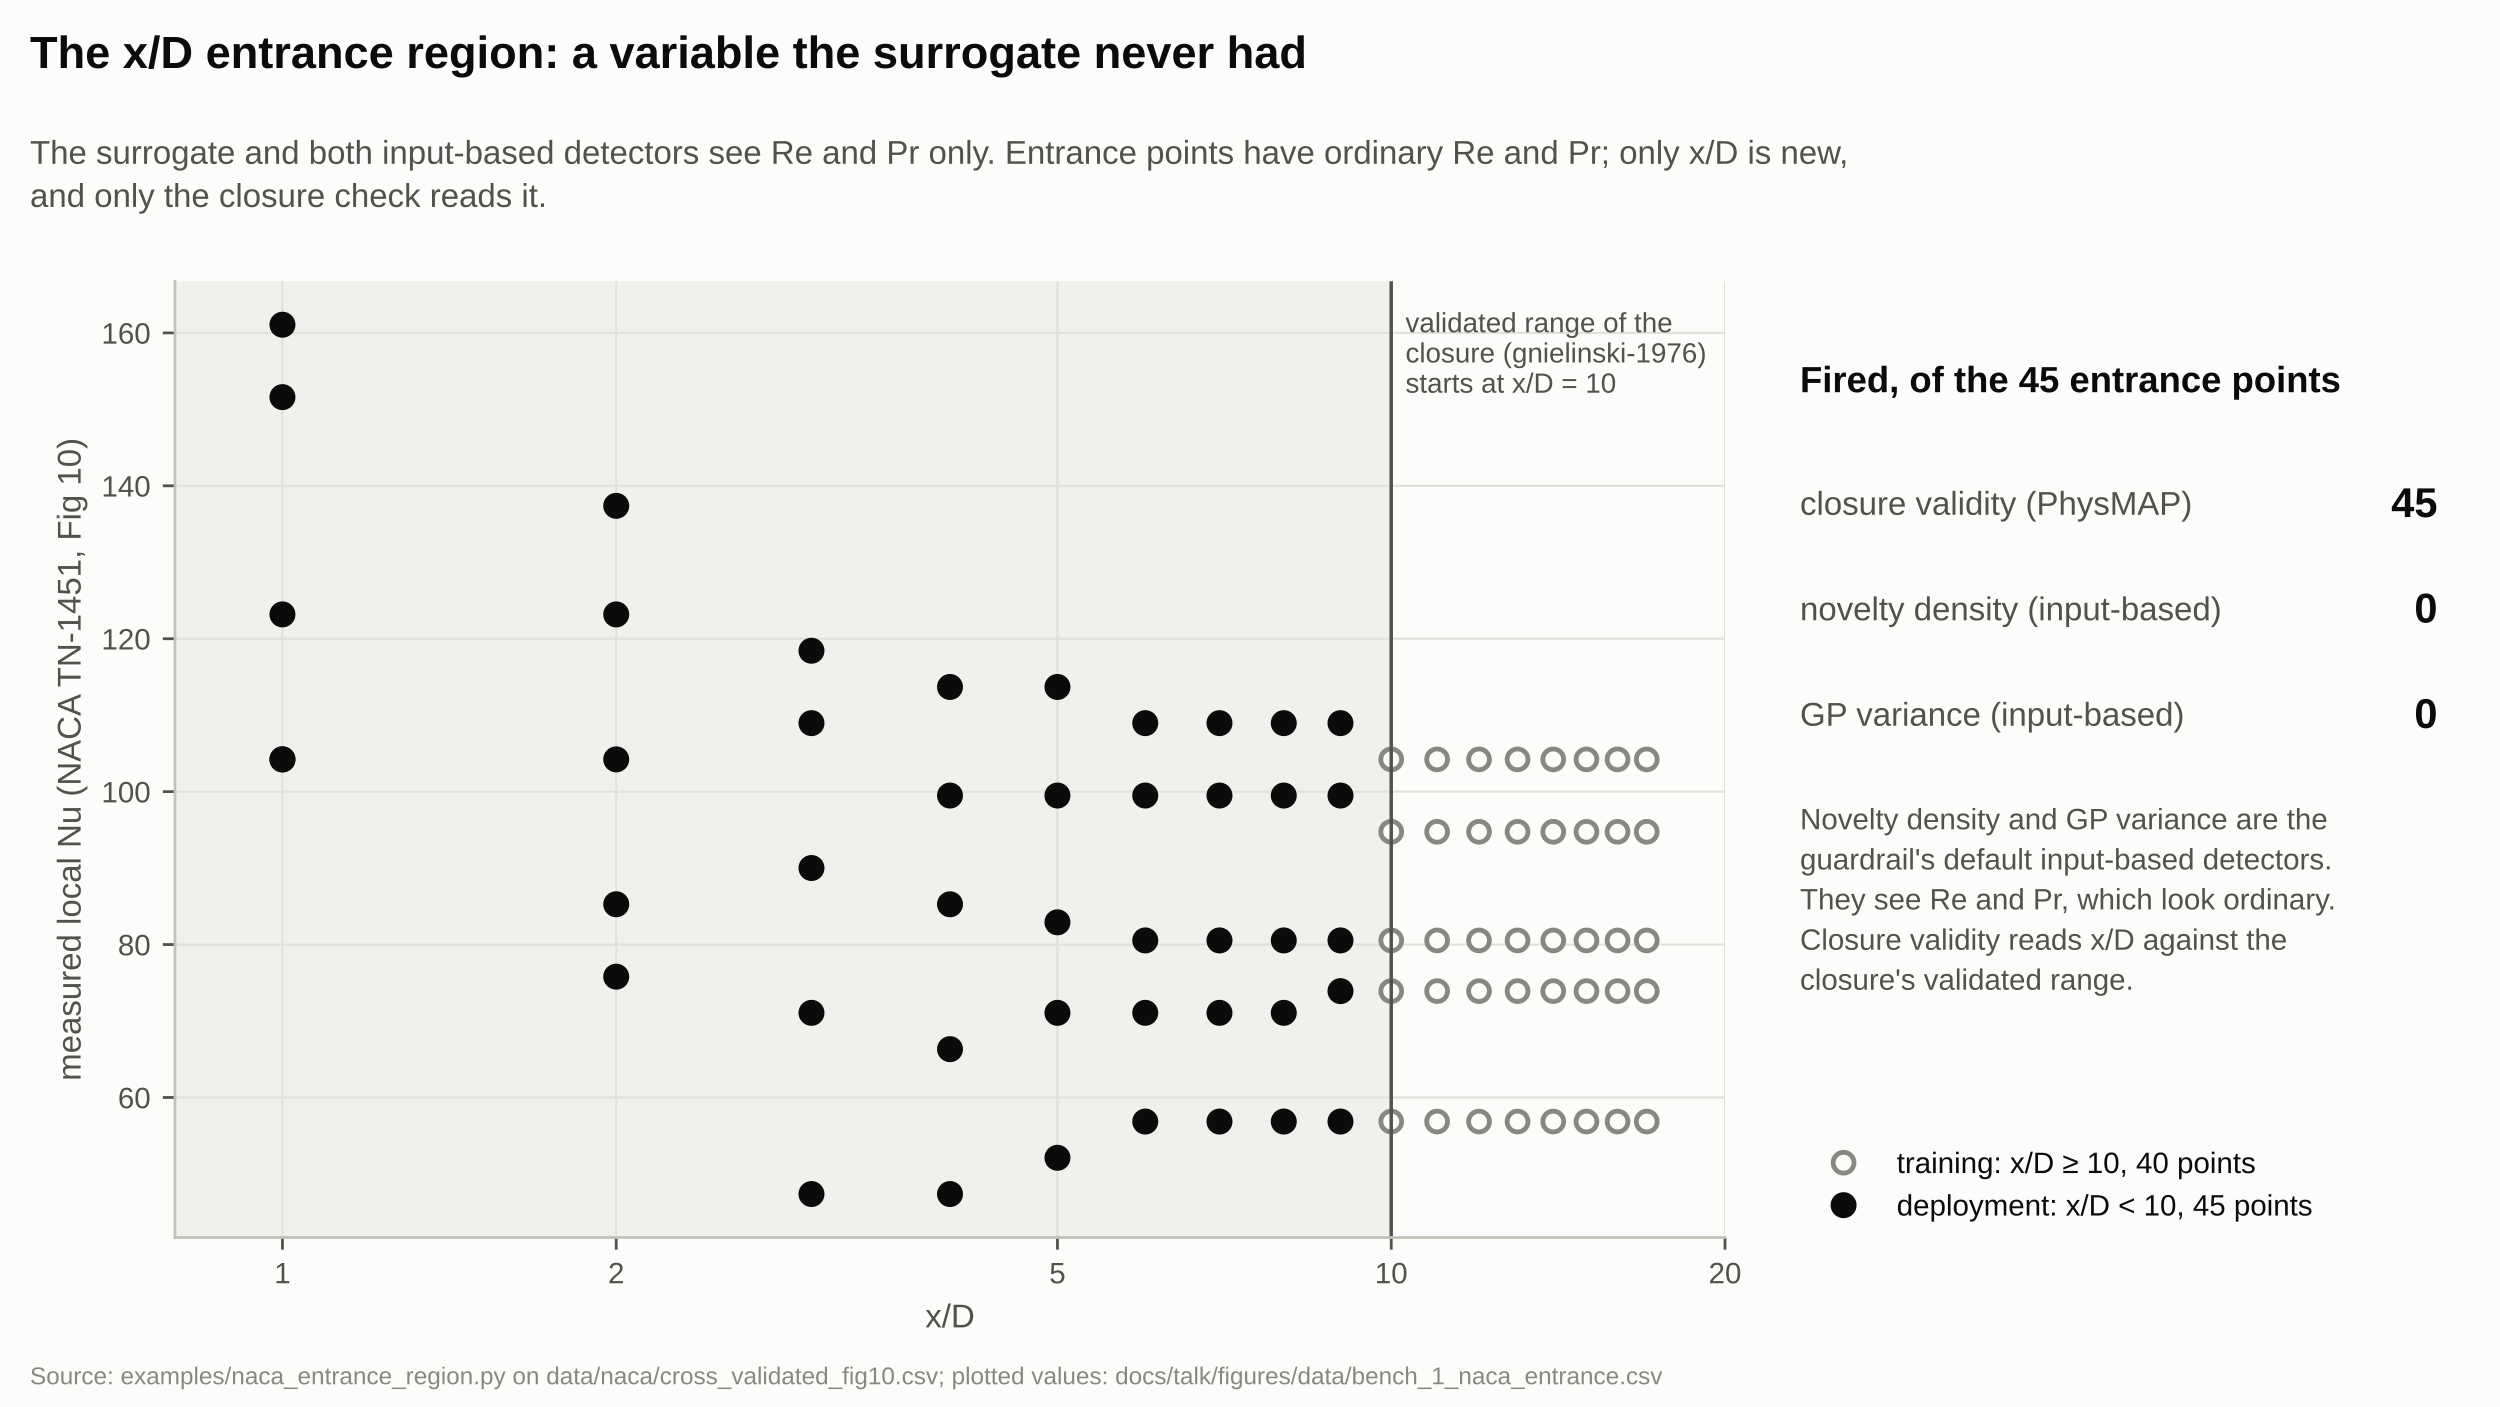
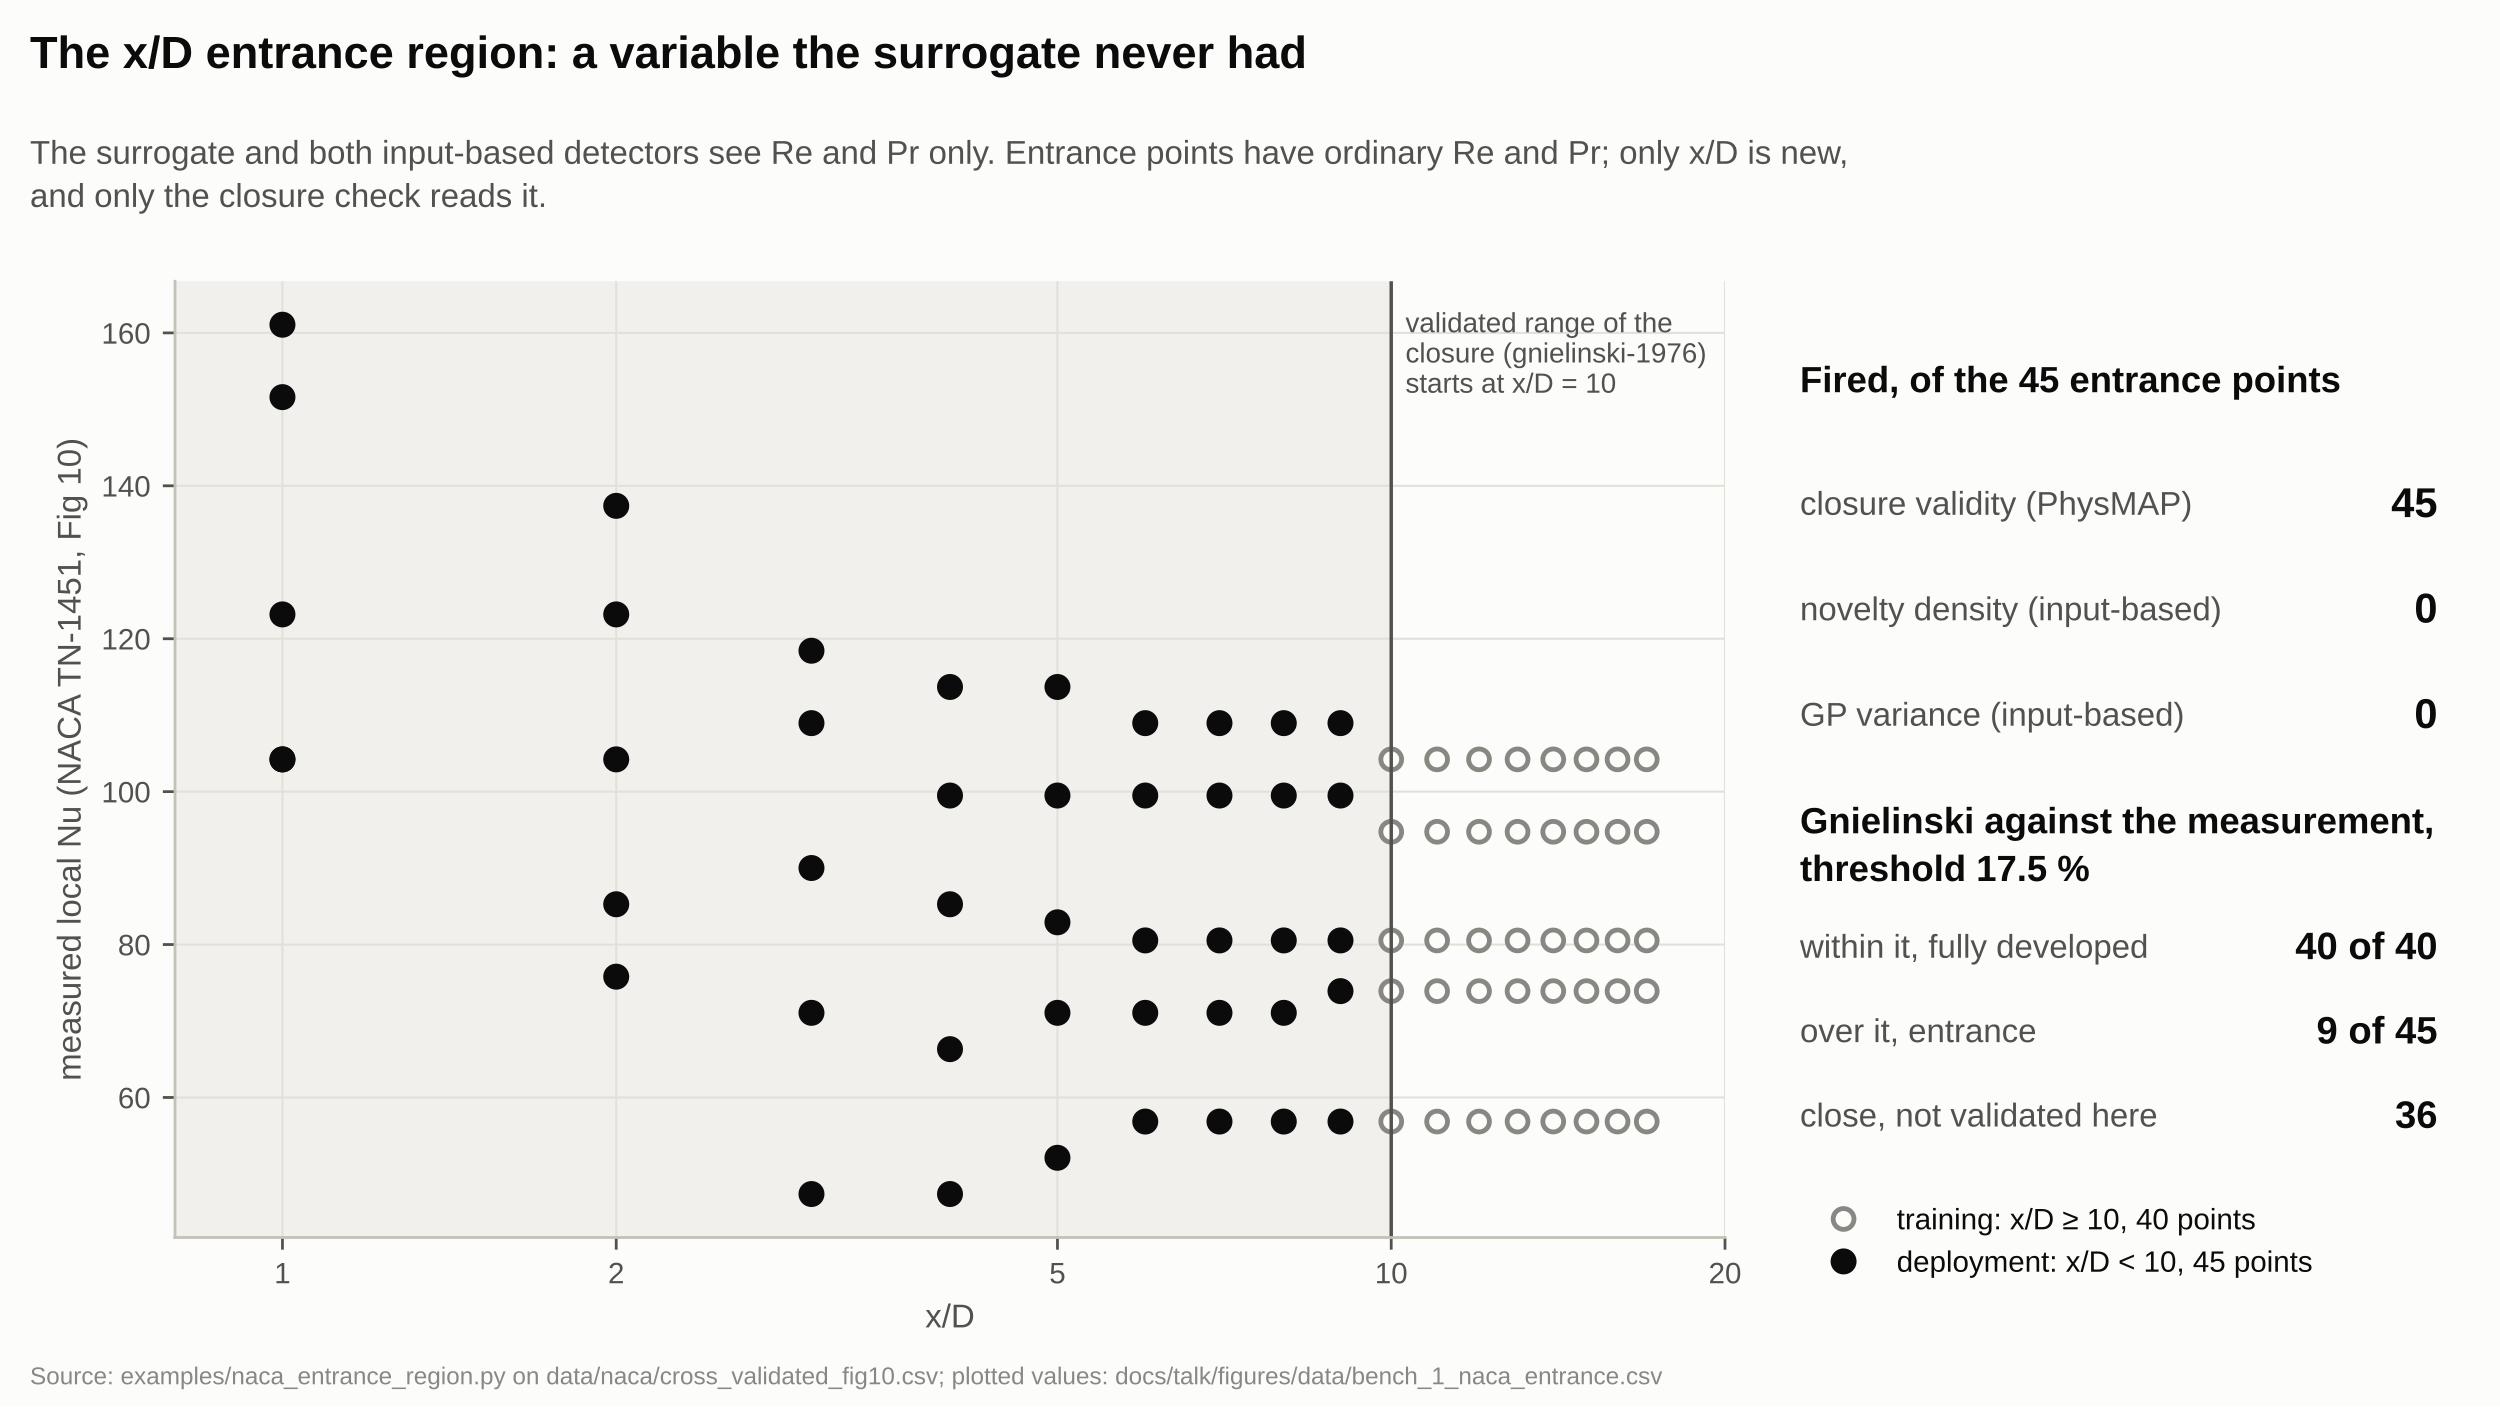
<svg xmlns="http://www.w3.org/2000/svg" xmlns:xlink="http://www.w3.org/1999/xlink" width="720pt" height="405pt" viewBox="0 0 720 405" version="1.1">
  <defs>
    <style type="text/css">*{stroke-linejoin: round; stroke-linecap: butt}</style>
  </defs>
  <g id="figure_1">
    <g id="patch_1">
      <path d="M 0 405  L 720 405  L 720 0  L 0 0  z " style="fill: #fcfcfb" />
    </g>
    <g id="axes_1">
      <g id="patch_2">
        <path d="M 50.4 356.4  L 496.8 356.4  L 496.8 81  L 50.4 81  z " style="fill: #fcfcfb" />
      </g>
      <g id="patch_3">
        <path d="M 50.4 356.4  L 400.673 356.4  L 400.673 81  L 50.4 81  z " clip-path="url(#p9244282e9a)" style="fill: #f1f0ec" />
      </g>
      <g id="matplotlib.axis_1">
        <g id="xtick_1">
          <g id="line2d_1">
            <path d="M 81.346 356.4  L 81.346 81  " clip-path="url(#p9244282e9a)" style="fill: none; stroke: #e1e0d9; stroke-width: 0.6; stroke-linecap: square" />
          </g>
          <g id="line2d_2">
            <defs>
              <path id="m9cf6c0262e" d="M 0 0  L 0 3.5  " style="stroke: #52514e; stroke-width: 0.8" />
            </defs>
            <g>
              <use xlink:href="#m9cf6c0262e" x="81.346" y="356.4" style="fill: #52514e; stroke: #52514e; stroke-width: 0.8" />
            </g>
          </g>
          <g id="text_1">
            <text style="font-size: 8.5px; font-family: 'Arial', 'DejaVu Sans', sans-serif; text-anchor: middle; fill: #52514e" x="81.346" y="369.588" transform="rotate(-0 81.34598 369.5882)">1</text>
          </g>
        </g>
        <g id="xtick_2">
          <g id="line2d_3">
            <path d="M 177.473 356.4  L 177.473 81  " clip-path="url(#p9244282e9a)" style="fill: none; stroke: #e1e0d9; stroke-width: 0.6; stroke-linecap: square" />
          </g>
          <g id="line2d_4">
            <g>
              <use xlink:href="#m9cf6c0262e" x="177.473" y="356.4" style="fill: #52514e; stroke: #52514e; stroke-width: 0.8" />
            </g>
          </g>
          <g id="text_2">
            <text style="font-size: 8.5px; font-family: 'Arial', 'DejaVu Sans', sans-serif; text-anchor: middle; fill: #52514e" x="177.473" y="369.588" transform="rotate(-0 177.473 369.5882)">2</text>
          </g>
        </g>
        <g id="xtick_3">
          <g id="line2d_5">
            <path d="M 304.546 356.4  L 304.546 81  " clip-path="url(#p9244282e9a)" style="fill: none; stroke: #e1e0d9; stroke-width: 0.6; stroke-linecap: square" />
          </g>
          <g id="line2d_6">
            <g>
              <use xlink:href="#m9cf6c0262e" x="304.546" y="356.4" style="fill: #52514e; stroke: #52514e; stroke-width: 0.8" />
            </g>
          </g>
          <g id="text_3">
            <text style="font-size: 8.5px; font-family: 'Arial', 'DejaVu Sans', sans-serif; text-anchor: middle; fill: #52514e" x="304.546" y="369.588" transform="rotate(-0 304.546 369.5882)">5</text>
          </g>
        </g>
        <g id="xtick_4">
          <g id="line2d_7">
            <path d="M 400.673 356.4  L 400.673 81  " clip-path="url(#p9244282e9a)" style="fill: none; stroke: #e1e0d9; stroke-width: 0.6; stroke-linecap: square" />
          </g>
          <g id="line2d_8">
            <g>
              <use xlink:href="#m9cf6c0262e" x="400.673" y="356.4" style="fill: #52514e; stroke: #52514e; stroke-width: 0.8" />
            </g>
          </g>
          <g id="text_4">
            <text style="font-size: 8.5px; font-family: 'Arial', 'DejaVu Sans', sans-serif; text-anchor: middle; fill: #52514e" x="400.673" y="369.588" transform="rotate(-0 400.673 369.5882)">10</text>
          </g>
        </g>
        <g id="xtick_5">
          <g id="line2d_9">
            <path d="M 496.8 356.4  L 496.8 81  " clip-path="url(#p9244282e9a)" style="fill: none; stroke: #e1e0d9; stroke-width: 0.6; stroke-linecap: square" />
          </g>
          <g id="line2d_10">
            <g>
              <use xlink:href="#m9cf6c0262e" x="496.8" y="356.4" style="fill: #52514e; stroke: #52514e; stroke-width: 0.8" />
            </g>
          </g>
          <g id="text_5">
            <text style="font-size: 8.5px; font-family: 'Arial', 'DejaVu Sans', sans-serif; text-anchor: middle; fill: #52514e" x="496.8" y="369.588" transform="rotate(-0 496.8 369.5882)">20</text>
          </g>
        </g>
        <g id="text_6">
          <text style="font-size: 9.5px; font-family: 'Arial', 'DejaVu Sans', sans-serif; text-anchor: middle; fill: #52514e" x="273.6" y="382.293" transform="rotate(-0 273.6 382.2933)">x/D</text>
        </g>
      </g>
      <g id="matplotlib.axis_2">
        <g id="ytick_1">
          <g id="line2d_11">
            <path d="M 50.4 316.071  L 496.8 316.071  " clip-path="url(#p9244282e9a)" style="fill: none; stroke: #e1e0d9; stroke-width: 0.6; stroke-linecap: square" />
          </g>
          <g id="line2d_12">
            <defs>
              <path id="mc978ffdf0b" d="M 0 0  L -3.5 0  " style="stroke: #52514e; stroke-width: 0.8" />
            </defs>
            <g>
              <use xlink:href="#mc978ffdf0b" x="50.4" y="316.071" style="fill: #52514e; stroke: #52514e; stroke-width: 0.8" />
            </g>
          </g>
          <g id="text_7">
            <text style="font-size: 8.5px; font-family: 'Arial', 'DejaVu Sans', sans-serif; text-anchor: end; fill: #52514e" x="43.4" y="319.165" transform="rotate(-0 43.4 319.1651)">60</text>
          </g>
        </g>
        <g id="ytick_2">
          <g id="line2d_13">
            <path d="M 50.4 272.032  L 496.8 272.032  " clip-path="url(#p9244282e9a)" style="fill: none; stroke: #e1e0d9; stroke-width: 0.6; stroke-linecap: square" />
          </g>
          <g id="line2d_14">
            <g>
              <use xlink:href="#mc978ffdf0b" x="50.4" y="272.032" style="fill: #52514e; stroke: #52514e; stroke-width: 0.8" />
            </g>
          </g>
          <g id="text_8">
            <text style="font-size: 8.5px; font-family: 'Arial', 'DejaVu Sans', sans-serif; text-anchor: end; fill: #52514e" x="43.4" y="275.126" transform="rotate(-0 43.4 275.1258)">80</text>
          </g>
        </g>
        <g id="ytick_3">
          <g id="line2d_15">
            <path d="M 50.4 227.992  L 496.8 227.992  " clip-path="url(#p9244282e9a)" style="fill: none; stroke: #e1e0d9; stroke-width: 0.6; stroke-linecap: square" />
          </g>
          <g id="line2d_16">
            <g>
              <use xlink:href="#mc978ffdf0b" x="50.4" y="227.992" style="fill: #52514e; stroke: #52514e; stroke-width: 0.8" />
            </g>
          </g>
          <g id="text_9">
            <text style="font-size: 8.5px; font-family: 'Arial', 'DejaVu Sans', sans-serif; text-anchor: end; fill: #52514e" x="43.4" y="231.086" transform="rotate(-0 43.4 231.0864)">100</text>
          </g>
        </g>
        <g id="ytick_4">
          <g id="line2d_17">
            <path d="M 50.4 183.953  L 496.8 183.953  " clip-path="url(#p9244282e9a)" style="fill: none; stroke: #e1e0d9; stroke-width: 0.6; stroke-linecap: square" />
          </g>
          <g id="line2d_18">
            <g>
              <use xlink:href="#mc978ffdf0b" x="50.4" y="183.953" style="fill: #52514e; stroke: #52514e; stroke-width: 0.8" />
            </g>
          </g>
          <g id="text_10">
            <text style="font-size: 8.5px; font-family: 'Arial', 'DejaVu Sans', sans-serif; text-anchor: end; fill: #52514e" x="43.4" y="187.047" transform="rotate(-0 43.4 187.0471)">120</text>
          </g>
        </g>
        <g id="ytick_5">
          <g id="line2d_19">
            <path d="M 50.4 139.914  L 496.8 139.914  " clip-path="url(#p9244282e9a)" style="fill: none; stroke: #e1e0d9; stroke-width: 0.6; stroke-linecap: square" />
          </g>
          <g id="line2d_20">
            <g>
              <use xlink:href="#mc978ffdf0b" x="50.4" y="139.914" style="fill: #52514e; stroke: #52514e; stroke-width: 0.8" />
            </g>
          </g>
          <g id="text_11">
            <text style="font-size: 8.5px; font-family: 'Arial', 'DejaVu Sans', sans-serif; text-anchor: end; fill: #52514e" x="43.4" y="143.008" transform="rotate(-0 43.4 143.0077)">140</text>
          </g>
        </g>
        <g id="ytick_6">
          <g id="line2d_21">
            <path d="M 50.4 95.874  L 496.8 95.874  " clip-path="url(#p9244282e9a)" style="fill: none; stroke: #e1e0d9; stroke-width: 0.6; stroke-linecap: square" />
          </g>
          <g id="line2d_22">
            <g>
              <use xlink:href="#mc978ffdf0b" x="50.4" y="95.874" style="fill: #52514e; stroke: #52514e; stroke-width: 0.8" />
            </g>
          </g>
          <g id="text_12">
            <text style="font-size: 8.5px; font-family: 'Arial', 'DejaVu Sans', sans-serif; text-anchor: end; fill: #52514e" x="43.4" y="98.968" transform="rotate(-0 43.4 98.9684)">160</text>
          </g>
        </g>
        <g id="text_13">
          <text style="font-size: 9.5px; font-family: 'Arial', 'DejaVu Sans', sans-serif; text-anchor: middle; fill: #52514e" x="23.22" y="218.7" transform="rotate(-90 23.22016 218.7)">measured local Nu (NACA TN-1451, Fig 10)</text>
        </g>
      </g>
      <g id="line2d_23">
        <defs>
          <path id="me4edb42839" d="M 0 3  C 0.796 3 1.559 2.684 2.121 2.121  C 2.684 1.559 3 0.796 3 0  C 3 -0.796 2.684 -1.559 2.121 -2.121  C 1.559 -2.684 0.796 -3 0 -3  C -0.796 -3 -1.559 -2.684 -2.121 -2.121  C -2.684 -1.559 -3 -0.796 -3 0  C -3 0.796 -2.684 1.559 -2.121 2.121  C -1.559 2.684 -0.796 3 0 3  z " style="stroke: #898781; stroke-width: 1.4" />
        </defs>
        <g clip-path="url(#p9244282e9a)">
          <use xlink:href="#me4edb42839" x="400.673" y="218.7" style="fill: #fcfcfb; stroke: #898781; stroke-width: 1.4" />
          <use xlink:href="#me4edb42839" x="413.891" y="218.7" style="fill: #fcfcfb; stroke: #898781; stroke-width: 1.4" />
          <use xlink:href="#me4edb42839" x="425.958" y="218.7" style="fill: #fcfcfb; stroke: #898781; stroke-width: 1.4" />
          <use xlink:href="#me4edb42839" x="437.058" y="218.7" style="fill: #fcfcfb; stroke: #898781; stroke-width: 1.4" />
          <use xlink:href="#me4edb42839" x="447.336" y="218.7" style="fill: #fcfcfb; stroke: #898781; stroke-width: 1.4" />
          <use xlink:href="#me4edb42839" x="456.904" y="218.7" style="fill: #fcfcfb; stroke: #898781; stroke-width: 1.4" />
          <use xlink:href="#me4edb42839" x="465.854" y="218.7" style="fill: #fcfcfb; stroke: #898781; stroke-width: 1.4" />
          <use xlink:href="#me4edb42839" x="474.262" y="218.7" style="fill: #fcfcfb; stroke: #898781; stroke-width: 1.4" />
          <use xlink:href="#me4edb42839" x="400.673" y="239.553" style="fill: #fcfcfb; stroke: #898781; stroke-width: 1.4" />
          <use xlink:href="#me4edb42839" x="413.891" y="239.553" style="fill: #fcfcfb; stroke: #898781; stroke-width: 1.4" />
          <use xlink:href="#me4edb42839" x="425.958" y="239.553" style="fill: #fcfcfb; stroke: #898781; stroke-width: 1.4" />
          <use xlink:href="#me4edb42839" x="437.058" y="239.553" style="fill: #fcfcfb; stroke: #898781; stroke-width: 1.4" />
          <use xlink:href="#me4edb42839" x="447.336" y="239.553" style="fill: #fcfcfb; stroke: #898781; stroke-width: 1.4" />
          <use xlink:href="#me4edb42839" x="456.904" y="239.553" style="fill: #fcfcfb; stroke: #898781; stroke-width: 1.4" />
          <use xlink:href="#me4edb42839" x="465.854" y="239.553" style="fill: #fcfcfb; stroke: #898781; stroke-width: 1.4" />
          <use xlink:href="#me4edb42839" x="474.262" y="239.553" style="fill: #fcfcfb; stroke: #898781; stroke-width: 1.4" />
          <use xlink:href="#me4edb42839" x="400.673" y="270.843" style="fill: #fcfcfb; stroke: #898781; stroke-width: 1.4" />
          <use xlink:href="#me4edb42839" x="413.891" y="270.843" style="fill: #fcfcfb; stroke: #898781; stroke-width: 1.4" />
          <use xlink:href="#me4edb42839" x="425.958" y="270.843" style="fill: #fcfcfb; stroke: #898781; stroke-width: 1.4" />
          <use xlink:href="#me4edb42839" x="437.058" y="270.843" style="fill: #fcfcfb; stroke: #898781; stroke-width: 1.4" />
          <use xlink:href="#me4edb42839" x="447.336" y="270.843" style="fill: #fcfcfb; stroke: #898781; stroke-width: 1.4" />
          <use xlink:href="#me4edb42839" x="456.904" y="270.843" style="fill: #fcfcfb; stroke: #898781; stroke-width: 1.4" />
          <use xlink:href="#me4edb42839" x="465.854" y="270.843" style="fill: #fcfcfb; stroke: #898781; stroke-width: 1.4" />
          <use xlink:href="#me4edb42839" x="474.262" y="270.843" style="fill: #fcfcfb; stroke: #898781; stroke-width: 1.4" />
          <use xlink:href="#me4edb42839" x="400.673" y="285.442" style="fill: #fcfcfb; stroke: #898781; stroke-width: 1.4" />
          <use xlink:href="#me4edb42839" x="413.891" y="285.442" style="fill: #fcfcfb; stroke: #898781; stroke-width: 1.4" />
          <use xlink:href="#me4edb42839" x="425.958" y="285.442" style="fill: #fcfcfb; stroke: #898781; stroke-width: 1.4" />
          <use xlink:href="#me4edb42839" x="437.058" y="285.442" style="fill: #fcfcfb; stroke: #898781; stroke-width: 1.4" />
          <use xlink:href="#me4edb42839" x="447.336" y="285.442" style="fill: #fcfcfb; stroke: #898781; stroke-width: 1.4" />
          <use xlink:href="#me4edb42839" x="456.904" y="285.442" style="fill: #fcfcfb; stroke: #898781; stroke-width: 1.4" />
          <use xlink:href="#me4edb42839" x="465.854" y="285.442" style="fill: #fcfcfb; stroke: #898781; stroke-width: 1.4" />
          <use xlink:href="#me4edb42839" x="474.262" y="285.442" style="fill: #fcfcfb; stroke: #898781; stroke-width: 1.4" />
          <use xlink:href="#me4edb42839" x="400.673" y="323.007" style="fill: #fcfcfb; stroke: #898781; stroke-width: 1.4" />
          <use xlink:href="#me4edb42839" x="413.891" y="323.007" style="fill: #fcfcfb; stroke: #898781; stroke-width: 1.4" />
          <use xlink:href="#me4edb42839" x="425.958" y="323.007" style="fill: #fcfcfb; stroke: #898781; stroke-width: 1.4" />
          <use xlink:href="#me4edb42839" x="437.058" y="323.007" style="fill: #fcfcfb; stroke: #898781; stroke-width: 1.4" />
          <use xlink:href="#me4edb42839" x="447.336" y="323.007" style="fill: #fcfcfb; stroke: #898781; stroke-width: 1.4" />
          <use xlink:href="#me4edb42839" x="456.904" y="323.007" style="fill: #fcfcfb; stroke: #898781; stroke-width: 1.4" />
          <use xlink:href="#me4edb42839" x="465.854" y="323.007" style="fill: #fcfcfb; stroke: #898781; stroke-width: 1.4" />
          <use xlink:href="#me4edb42839" x="474.262" y="323.007" style="fill: #fcfcfb; stroke: #898781; stroke-width: 1.4" />
        </g>
      </g>
      <g id="line2d_24">
        <defs>
          <path id="me009feb82f" d="M 0 3.25  C 0.862 3.25 1.689 2.908 2.298 2.298  C 2.908 1.689 3.25 0.862 3.25 0  C 3.25 -0.862 2.908 -1.689 2.298 -2.298  C 1.689 -2.908 0.862 -3.25 0 -3.25  C -0.862 -3.25 -1.689 -2.908 -2.298 -2.298  C -2.908 -1.689 -3.25 -0.862 -3.25 0  C -3.25 0.862 -2.908 1.689 -2.298 2.298  C -1.689 2.908 -0.862 3.25 0 3.25  z " style="stroke: #0b0b0b" />
        </defs>
        <g clip-path="url(#p9244282e9a)">
          <use xlink:href="#me009feb82f" x="81.346" y="93.518" style="fill: #0b0b0b; stroke: #0b0b0b" />
          <use xlink:href="#me009feb82f" x="177.473" y="145.683" style="fill: #0b0b0b; stroke: #0b0b0b" />
          <use xlink:href="#me009feb82f" x="233.704" y="187.41" style="fill: #0b0b0b; stroke: #0b0b0b" />
          <use xlink:href="#me009feb82f" x="273.6" y="197.847" style="fill: #0b0b0b; stroke: #0b0b0b" />
          <use xlink:href="#me009feb82f" x="304.546" y="197.847" style="fill: #0b0b0b; stroke: #0b0b0b" />
          <use xlink:href="#me009feb82f" x="329.831" y="208.263" style="fill: #0b0b0b; stroke: #0b0b0b" />
          <use xlink:href="#me009feb82f" x="351.209" y="208.263" style="fill: #0b0b0b; stroke: #0b0b0b" />
          <use xlink:href="#me009feb82f" x="369.727" y="208.263" style="fill: #0b0b0b; stroke: #0b0b0b" />
          <use xlink:href="#me009feb82f" x="386.061" y="208.263" style="fill: #0b0b0b; stroke: #0b0b0b" />
          <use xlink:href="#me009feb82f" x="81.346" y="114.371" style="fill: #0b0b0b; stroke: #0b0b0b" />
          <use xlink:href="#me009feb82f" x="177.473" y="176.951" style="fill: #0b0b0b; stroke: #0b0b0b" />
          <use xlink:href="#me009feb82f" x="233.704" y="208.263" style="fill: #0b0b0b; stroke: #0b0b0b" />
          <use xlink:href="#me009feb82f" x="273.6" y="229.115" style="fill: #0b0b0b; stroke: #0b0b0b" />
          <use xlink:href="#me009feb82f" x="304.546" y="229.115" style="fill: #0b0b0b; stroke: #0b0b0b" />
          <use xlink:href="#me009feb82f" x="329.831" y="229.115" style="fill: #0b0b0b; stroke: #0b0b0b" />
          <use xlink:href="#me009feb82f" x="351.209" y="229.115" style="fill: #0b0b0b; stroke: #0b0b0b" />
          <use xlink:href="#me009feb82f" x="369.727" y="229.115" style="fill: #0b0b0b; stroke: #0b0b0b" />
          <use xlink:href="#me009feb82f" x="386.061" y="229.115" style="fill: #0b0b0b; stroke: #0b0b0b" />
          <use xlink:href="#me009feb82f" x="81.346" y="176.951" style="fill: #0b0b0b; stroke: #0b0b0b" />
          <use xlink:href="#me009feb82f" x="177.473" y="218.7" style="fill: #0b0b0b; stroke: #0b0b0b" />
          <use xlink:href="#me009feb82f" x="233.704" y="249.99" style="fill: #0b0b0b; stroke: #0b0b0b" />
          <use xlink:href="#me009feb82f" x="273.6" y="260.427" style="fill: #0b0b0b; stroke: #0b0b0b" />
          <use xlink:href="#me009feb82f" x="304.546" y="265.624" style="fill: #0b0b0b; stroke: #0b0b0b" />
          <use xlink:href="#me009feb82f" x="329.831" y="270.843" style="fill: #0b0b0b; stroke: #0b0b0b" />
          <use xlink:href="#me009feb82f" x="351.209" y="270.843" style="fill: #0b0b0b; stroke: #0b0b0b" />
          <use xlink:href="#me009feb82f" x="369.727" y="270.843" style="fill: #0b0b0b; stroke: #0b0b0b" />
          <use xlink:href="#me009feb82f" x="386.061" y="270.843" style="fill: #0b0b0b; stroke: #0b0b0b" />
          <use xlink:href="#me009feb82f" x="81.346" y="218.7" style="fill: #0b0b0b; stroke: #0b0b0b" />
          <use xlink:href="#me009feb82f" x="177.473" y="260.427" style="fill: #0b0b0b; stroke: #0b0b0b" />
          <use xlink:href="#me009feb82f" x="233.704" y="291.695" style="fill: #0b0b0b; stroke: #0b0b0b" />
          <use xlink:href="#me009feb82f" x="273.6" y="302.155" style="fill: #0b0b0b; stroke: #0b0b0b" />
          <use xlink:href="#me009feb82f" x="304.546" y="291.695" style="fill: #0b0b0b; stroke: #0b0b0b" />
          <use xlink:href="#me009feb82f" x="329.831" y="291.695" style="fill: #0b0b0b; stroke: #0b0b0b" />
          <use xlink:href="#me009feb82f" x="351.209" y="291.695" style="fill: #0b0b0b; stroke: #0b0b0b" />
          <use xlink:href="#me009feb82f" x="369.727" y="291.695" style="fill: #0b0b0b; stroke: #0b0b0b" />
          <use xlink:href="#me009feb82f" x="386.061" y="285.442" style="fill: #0b0b0b; stroke: #0b0b0b" />
          <use xlink:href="#me009feb82f" x="81.346" y="218.7" style="fill: #0b0b0b; stroke: #0b0b0b" />
          <use xlink:href="#me009feb82f" x="177.473" y="281.28" style="fill: #0b0b0b; stroke: #0b0b0b" />
          <use xlink:href="#me009feb82f" x="233.704" y="343.882" style="fill: #0b0b0b; stroke: #0b0b0b" />
          <use xlink:href="#me009feb82f" x="273.6" y="343.882" style="fill: #0b0b0b; stroke: #0b0b0b" />
          <use xlink:href="#me009feb82f" x="304.546" y="333.444" style="fill: #0b0b0b; stroke: #0b0b0b" />
          <use xlink:href="#me009feb82f" x="329.831" y="323.007" style="fill: #0b0b0b; stroke: #0b0b0b" />
          <use xlink:href="#me009feb82f" x="351.209" y="323.007" style="fill: #0b0b0b; stroke: #0b0b0b" />
          <use xlink:href="#me009feb82f" x="369.727" y="323.007" style="fill: #0b0b0b; stroke: #0b0b0b" />
          <use xlink:href="#me009feb82f" x="386.061" y="323.007" style="fill: #0b0b0b; stroke: #0b0b0b" />
        </g>
      </g>
      <g id="line2d_25">
        <path d="M 400.673 356.4  L 400.673 81  " clip-path="url(#p9244282e9a)" style="fill: none; stroke: #52514e; stroke-linecap: square" />
      </g>
      <g id="patch_4">
        <path d="M 50.4 356.4  L 50.4 81  " style="fill: none; stroke: #c3c2b7; stroke-width: 0.8; stroke-linejoin: miter; stroke-linecap: square" />
      </g>
      <g id="patch_5">
        <path d="M 50.4 356.4  L 496.8 356.4  " style="fill: none; stroke: #c3c2b7; stroke-width: 0.8; stroke-linejoin: miter; stroke-linecap: square" />
      </g>
      <g id="text_14">
        <text style="font-size: 8px; font-family: 'Arial', 'DejaVu Sans', sans-serif; fill: #52514e" transform="translate(404.7723 95.68583)">validated range of the</text>
        <text style="font-size: 8px; font-family: 'Arial', 'DejaVu Sans', sans-serif; fill: #52514e" transform="translate(404.7723 104.393)">closure (gnielinski-1976)</text>
        <text style="font-size: 8px; font-family: 'Arial', 'DejaVu Sans', sans-serif; fill: #52514e" transform="translate(404.7723 113.1002)">starts at x/D = 10</text>
      </g>
    </g>
    <g id="text_15">
      <text style="font-weight: 700; font-size: 13px; font-family: 'Arial', 'DejaVu Sans', sans-serif; text-anchor: start; fill: #0b0b0b" x="8.64" y="19.589" transform="rotate(-0 8.64 19.58936)">The x/D entrance region: a variable the surrogate never had</text>
    </g>
    <g id="text_16">
      <text style="font-size: 9.5px; font-family: 'Arial', 'DejaVu Sans', sans-serif; fill: #52514e" transform="translate(8.64 47.17399)">The surrogate and both input-based detectors see Re and Pr only. Entrance points have ordinary Re and Pr; only x/D is new,</text>
      <text style="font-size: 9.5px; font-family: 'Arial', 'DejaVu Sans', sans-serif; fill: #52514e" transform="translate(8.64 59.59784)">and only the closure check reads it.</text>
    </g>
    <g id="text_17">
      <text style="font-weight: 700; font-size: 10.5px; font-family: 'Arial', 'DejaVu Sans', sans-serif; text-anchor: start; fill: #0b0b0b" x="518.4" y="112.944" transform="rotate(-0 518.4 112.9443)">Fired, of the 45 entrance points</text>
    </g>
    <g id="text_18">
      <text style="font-size: 9.5px; font-family: 'Arial', 'DejaVu Sans', sans-serif; text-anchor: start; fill: #52514e" x="518.4" y="148.258" transform="rotate(-0 518.4 148.2584)">closure validity (PhysMAP)</text>
    </g>
    <g id="text_19">
      <text style="font-weight: 700; font-size: 12px; font-family: 'Arial', 'DejaVu Sans', sans-serif; text-anchor: end; fill: #0b0b0b" x="702" y="148.905" transform="rotate(-0 702 148.9055)">45</text>
    </g>
    <g id="text_20">
      <text style="font-size: 9.5px; font-family: 'Arial', 'DejaVu Sans', sans-serif; text-anchor: start; fill: #52514e" x="518.4" y="178.633" transform="rotate(-0 518.4 178.6334)">novelty density (input-based)</text>
    </g>
    <g id="text_21">
      <text style="font-weight: 700; font-size: 12px; font-family: 'Arial', 'DejaVu Sans', sans-serif; text-anchor: end; fill: #0b0b0b" x="702" y="179.28" transform="rotate(-0 702 179.2805)">0</text>
    </g>
    <g id="text_22">
      <text style="font-size: 9.5px; font-family: 'Arial', 'DejaVu Sans', sans-serif; text-anchor: start; fill: #52514e" x="518.4" y="209.008" transform="rotate(-0 518.4 209.0084)">GP variance (input-based)</text>
    </g>
    <g id="text_23">
      <text style="font-weight: 700; font-size: 12px; font-family: 'Arial', 'DejaVu Sans', sans-serif; text-anchor: end; fill: #0b0b0b" x="702" y="209.655" transform="rotate(-0 702 209.6555)">0</text>
    </g>
    <g id="text_24">
-       <text style="font-size: 8.5px; font-family: 'Arial', 'DejaVu Sans', sans-serif; fill: #52514e" transform="translate(518.4 238.8327)">Novelty density and GP variance are the</text>
-       <text style="font-size: 8.5px; font-family: 'Arial', 'DejaVu Sans', sans-serif; fill: #52514e" transform="translate(518.4 250.3995)">guardrail's default input-based detectors.</text>
-       <text style="font-size: 8.5px; font-family: 'Arial', 'DejaVu Sans', sans-serif; fill: #52514e" transform="translate(518.4 261.9144)">They see Re and Pr, which look ordinary.</text>
-       <text style="font-size: 8.5px; font-family: 'Arial', 'DejaVu Sans', sans-serif; fill: #52514e" transform="translate(518.4 273.5329)">Closure validity reads x/D against the</text>
-       <text style="font-size: 8.5px; font-family: 'Arial', 'DejaVu Sans', sans-serif; fill: #52514e" transform="translate(518.4 285.0478)">closure's validated range.</text>
+       <text style="font-weight: 700; font-size: 10.5px; font-family: 'Arial', 'DejaVu Sans', sans-serif; fill: #0b0b0b" transform="translate(518.4 239.972)">Gnielinski against the measurement,</text>
+       <text style="font-weight: 700; font-size: 10.5px; font-family: 'Arial', 'DejaVu Sans', sans-serif; fill: #0b0b0b" transform="translate(518.4 253.7362)">threshold 17.5 %</text>
    </g>
    <g id="text_25">
+       <text style="font-size: 9.5px; font-family: 'Arial', 'DejaVu Sans', sans-serif; text-anchor: start; fill: #52514e" x="518.4" y="275.833" transform="rotate(-0 518.4 275.8334)">within it, fully developed</text>
+     </g>
+     <g id="text_26">
+       <text style="font-weight: 700; font-size: 11px; font-family: 'Arial', 'DejaVu Sans', sans-serif; text-anchor: end; fill: #0b0b0b" x="702" y="276.222" transform="rotate(-0 702 276.2217)">40 of 40</text>
+     </g>
+     <g id="text_27">
+       <text style="font-size: 9.5px; font-family: 'Arial', 'DejaVu Sans', sans-serif; text-anchor: start; fill: #52514e" x="518.4" y="300.133" transform="rotate(-0 518.4 300.1335)">over it, entrance</text>
+     </g>
+     <g id="text_28">
+       <text style="font-weight: 700; font-size: 11px; font-family: 'Arial', 'DejaVu Sans', sans-serif; text-anchor: end; fill: #0b0b0b" x="702" y="300.522" transform="rotate(-0 702 300.5217)">9 of 45</text>
+     </g>
+     <g id="text_29">
+       <text style="font-size: 9.5px; font-family: 'Arial', 'DejaVu Sans', sans-serif; text-anchor: start; fill: #52514e" x="518.4" y="324.433" transform="rotate(-0 518.4 324.4335)">close, not validated here</text>
+     </g>
+     <g id="text_30">
+       <text style="font-weight: 700; font-size: 11px; font-family: 'Arial', 'DejaVu Sans', sans-serif; text-anchor: end; fill: #0b0b0b" x="702" y="324.822" transform="rotate(-0 702 324.8217)">36</text>
+     </g>
+     <g id="text_31">
      <text style="font-size: 7px; font-family: 'Arial', 'DejaVu Sans', sans-serif; text-anchor: start; fill: #898781" x="8.64" y="398.667" transform="rotate(-0 8.64 398.6667)">Source: examples/naca_entrance_region.py on data/naca/cross_validated_fig10.csv; plotted values: docs/talk/figures/data/bench_1_naca_entrance.csv</text>
    </g>
    <g id="legend_1">
      <g id="line2d_26">
        <g>
-           <use xlink:href="#me4edb42839" x="530.95" y="334.863" style="fill: #fcfcfb; stroke: #898781; stroke-width: 1.4" />
-         </g>
-       </g>
-       <g id="text_26">
-         <text style="font-size: 8.5px; font-family: 'Arial', 'DejaVu Sans', sans-serif; text-anchor: start; fill: #0b0b0b" x="546.25" y="337.838" transform="rotate(-0 546.25 337.8382)">training: x/D ≥ 10, 40 points</text>
+           <use xlink:href="#me4edb42839" x="530.95" y="351.063" style="fill: #fcfcfb; stroke: #898781; stroke-width: 1.4" />
+         </g>
+       </g>
+       <g id="text_32">
+         <text style="font-size: 8.5px; font-family: 'Arial', 'DejaVu Sans', sans-serif; text-anchor: start; fill: #0b0b0b" x="546.25" y="354.038" transform="rotate(-0 546.25 354.0382)">training: x/D ≥ 10, 40 points</text>
      </g>
      <g id="line2d_27">
        <g>
-           <use xlink:href="#me009feb82f" x="530.95" y="347.09" style="fill: #0b0b0b; stroke: #0b0b0b" />
-         </g>
-       </g>
-       <g id="text_27">
-         <text style="font-size: 8.5px; font-family: 'Arial', 'DejaVu Sans', sans-serif; text-anchor: start; fill: #0b0b0b" x="546.25" y="350.065" transform="rotate(-0 546.25 350.0654)">deployment: x/D &lt; 10, 45 points</text>
+           <use xlink:href="#me009feb82f" x="530.95" y="363.29" style="fill: #0b0b0b; stroke: #0b0b0b" />
+         </g>
+       </g>
+       <g id="text_33">
+         <text style="font-size: 8.5px; font-family: 'Arial', 'DejaVu Sans', sans-serif; text-anchor: start; fill: #0b0b0b" x="546.25" y="366.265" transform="rotate(-0 546.25 366.2654)">deployment: x/D &lt; 10, 45 points</text>
      </g>
    </g>
  </g>
  <defs>
    <clipPath id="p9244282e9a">
      <rect x="50.4" y="81" width="446.4" height="275.4" />
    </clipPath>
  </defs>
</svg>
